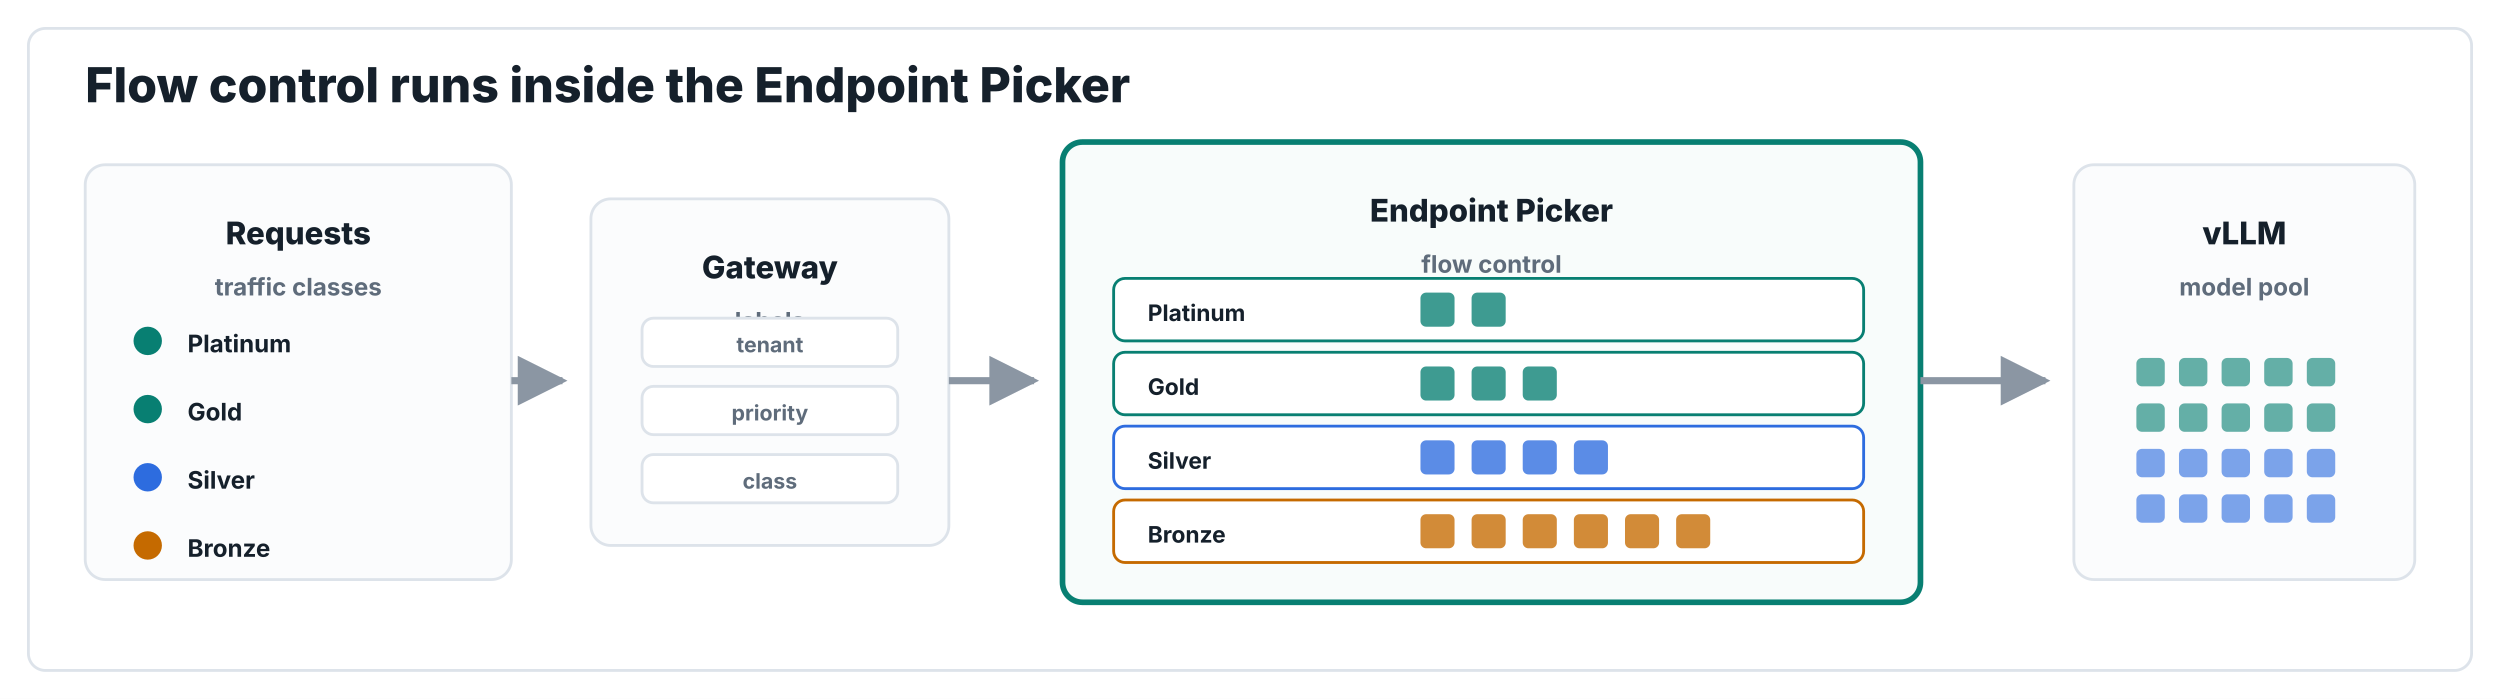
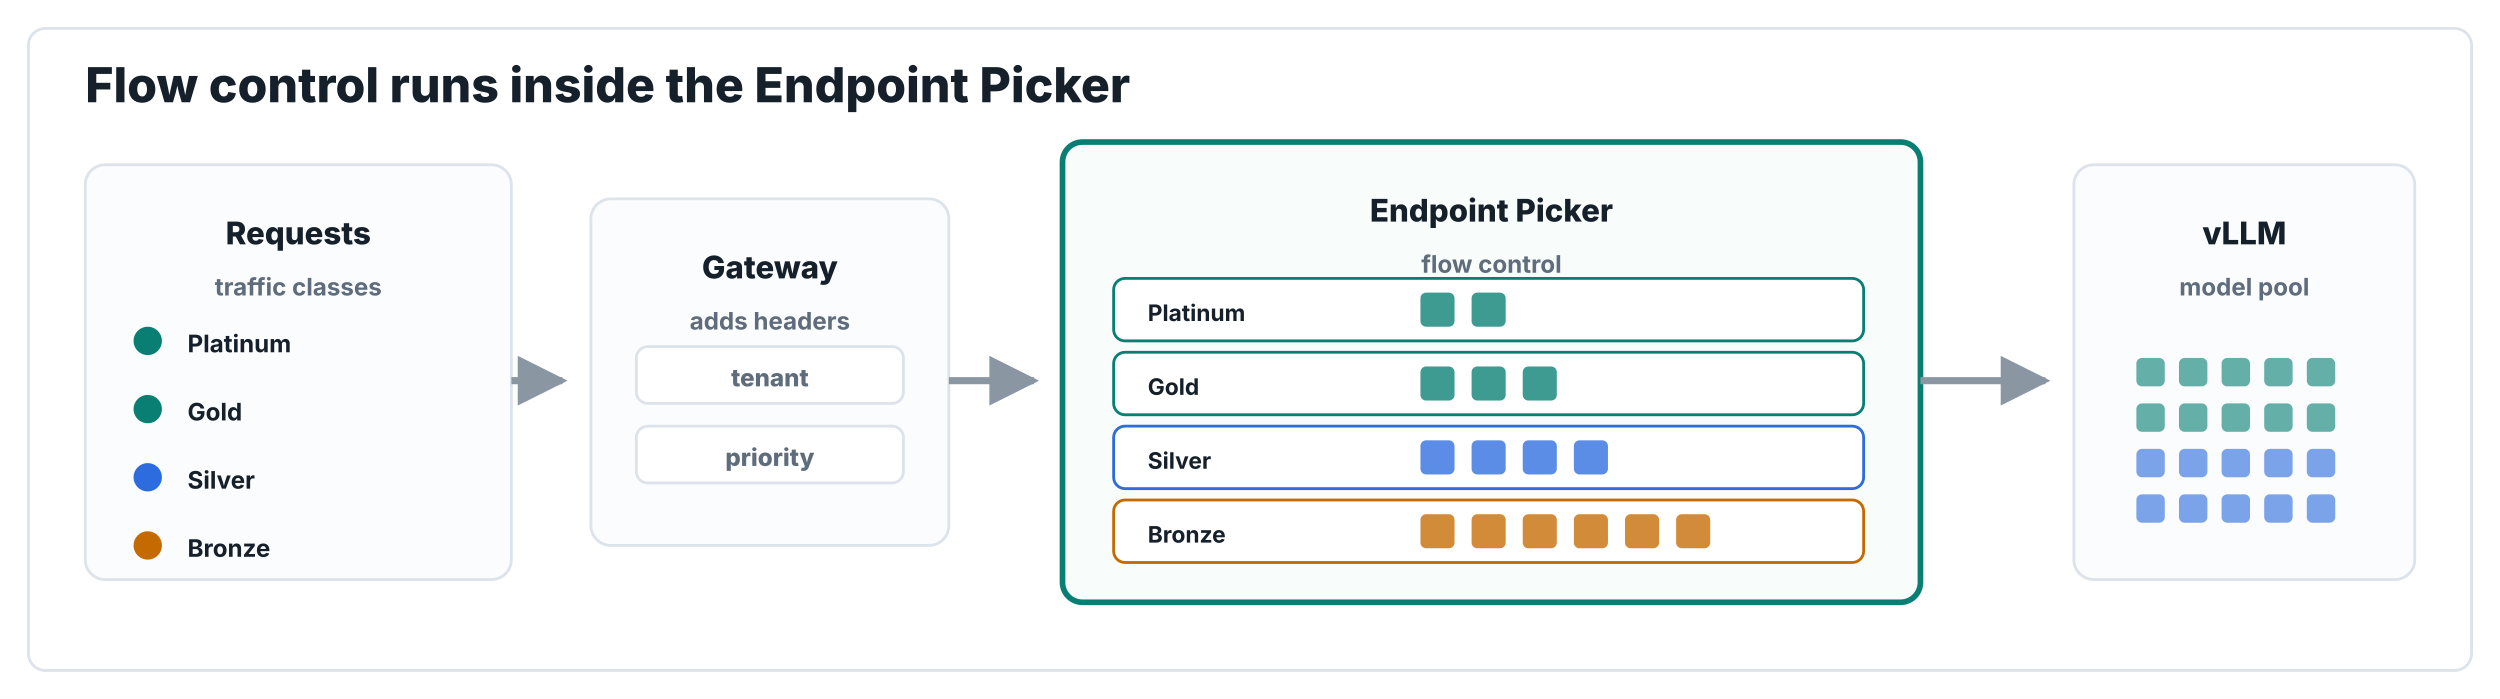
<svg xmlns="http://www.w3.org/2000/svg" width="880" height="246" viewBox="0 0 880 246" role="img" aria-label="Requests move through the llm-d Gateway, then flow control queues inside the Endpoint Picker, then to a vLLM model pool.">
  <style>text{font-family:system-ui,-apple-system,sans-serif}</style>
  <rect width="880" height="246" fill="#ffffff" />
  <rect x="10" y="10" width="860" height="226" rx="6" fill="none" stroke="#dde3ea" />
  <defs>
    <marker id="arch-arrow" viewBox="0 0 10 10" refX="9" refY="5" markerWidth="7" markerHeight="7" orient="auto">
      <path d="M0 0L10 5L0 10Z" fill="#8b96a3" />
    </marker>
  </defs>
  <text x="30.0" y="36.0" fill="#15202b" font-size="17" font-weight="780" text-anchor="start">Flow control runs inside the Endpoint Picker</text>
  <rect x="30" y="58" width="150" height="146" rx="7" fill="#fbfcfd" stroke="#dde3ea" stroke-width="1" />
  <text x="105.0" y="86.0" fill="#15202b" font-size="11" font-weight="780" text-anchor="middle">Requests</text>
  <text x="105.0" y="104.0" fill="#5f6c7b" font-size="8.5" font-weight="650" text-anchor="middle">traffic classes</text>
  <rect x="208" y="70" width="126" height="122" rx="7" fill="#fbfcfd" stroke="#dde3ea" stroke-width="1" />
  <text x="271.0" y="98.0" fill="#15202b" font-size="11" font-weight="780" text-anchor="middle">Gateway</text>
-   <text x="271.0" y="116.0" fill="#5f6c7b" font-size="8.5" font-weight="650" text-anchor="middle">labels</text>
+   <text x="271.0" y="116.0" fill="#5f6c7b" font-size="8.5" font-weight="650" text-anchor="middle">adds headers</text>
  <rect x="374" y="50" width="302" height="162" rx="7" fill="#f8fcfb" stroke="#087f72" stroke-width="2" />
  <text x="525.0" y="78.0" fill="#15202b" font-size="11" font-weight="780" text-anchor="middle">Endpoint Picker</text>
  <text x="525.0" y="96.0" fill="#5f6c7b" font-size="8.5" font-weight="650" text-anchor="middle">flow control</text>
  <rect x="730" y="58" width="120" height="146" rx="7" fill="#fbfcfd" stroke="#dde3ea" stroke-width="1" />
  <text x="790.0" y="86.0" fill="#15202b" font-size="11" font-weight="780" text-anchor="middle">vLLM</text>
  <text x="790.0" y="104.0" fill="#5f6c7b" font-size="8.5" font-weight="650" text-anchor="middle">model pool</text>
  <path d="M180 134 H198" stroke="#8b96a3" stroke-width="2.5" marker-end="url(#arch-arrow)" />
  <path d="M334 134 H364" stroke="#8b96a3" stroke-width="2.5" marker-end="url(#arch-arrow)" />
  <path d="M676 134 H720" stroke="#8b96a3" stroke-width="2.5" marker-end="url(#arch-arrow)" />
  <circle cx="52" cy="120" r="5" fill="#087f72" />
  <text x="66.0" y="124.0" fill="#15202b" font-size="8.5" font-weight="700" text-anchor="start">Platinum</text>
  <circle cx="52" cy="144" r="5" fill="#087f72" />
  <text x="66.0" y="148.0" fill="#15202b" font-size="8.5" font-weight="700" text-anchor="start">Gold</text>
  <circle cx="52" cy="168" r="5" fill="#2d6cdf" />
  <text x="66.0" y="172.0" fill="#15202b" font-size="8.5" font-weight="700" text-anchor="start">Silver</text>
  <circle cx="52" cy="192" r="5" fill="#c56a00" />
  <text x="66.0" y="196.0" fill="#15202b" font-size="8.5" font-weight="700" text-anchor="start">Bronze</text>
-   <rect x="226" y="112" width="90" height="17" rx="4" fill="#ffffff" stroke="#dde3ea" />
-   <text x="271.0" y="124.0" fill="#5f6c7b" font-size="7.5" font-weight="720" text-anchor="middle">tenant</text>
-   <rect x="226" y="136" width="90" height="17" rx="4" fill="#ffffff" stroke="#dde3ea" />
-   <text x="271.0" y="148.0" fill="#5f6c7b" font-size="7.5" font-weight="720" text-anchor="middle">priority</text>
-   <rect x="226" y="160" width="90" height="17" rx="4" fill="#ffffff" stroke="#dde3ea" />
-   <text x="271.0" y="172.0" fill="#5f6c7b" font-size="7.5" font-weight="720" text-anchor="middle">class</text>
+   <rect x="224" y="122" width="94" height="20" rx="4" fill="#ffffff" stroke="#dde3ea" />
+   <text x="271.0" y="136.0" fill="#5f6c7b" font-size="8.5" font-weight="760" text-anchor="middle">tenant</text>
+   <rect x="224" y="150" width="94" height="20" rx="4" fill="#ffffff" stroke="#dde3ea" />
+   <text x="271.0" y="164.0" fill="#5f6c7b" font-size="8.5" font-weight="760" text-anchor="middle">priority</text>
  <rect x="392" y="98" width="264" height="22" rx="4" fill="#ffffff" stroke="#087f72" />
  <text x="404.0" y="113.0" fill="#15202b" font-size="8" font-weight="700" text-anchor="start">Platinum</text>
  <rect x="500" y="103" width="12" height="12" rx="2" fill="#087f72" opacity="0.78" />
  <rect x="518" y="103" width="12" height="12" rx="2" fill="#087f72" opacity="0.78" />
  <rect x="392" y="124" width="264" height="22" rx="4" fill="#ffffff" stroke="#087f72" />
  <text x="404.0" y="139.0" fill="#15202b" font-size="8" font-weight="700" text-anchor="start">Gold</text>
  <rect x="500" y="129" width="12" height="12" rx="2" fill="#087f72" opacity="0.78" />
  <rect x="518" y="129" width="12" height="12" rx="2" fill="#087f72" opacity="0.78" />
  <rect x="536" y="129" width="12" height="12" rx="2" fill="#087f72" opacity="0.78" />
  <rect x="392" y="150" width="264" height="22" rx="4" fill="#ffffff" stroke="#2d6cdf" />
  <text x="404.0" y="165.0" fill="#15202b" font-size="8" font-weight="700" text-anchor="start">Silver</text>
  <rect x="500" y="155" width="12" height="12" rx="2" fill="#2d6cdf" opacity="0.78" />
  <rect x="518" y="155" width="12" height="12" rx="2" fill="#2d6cdf" opacity="0.78" />
  <rect x="536" y="155" width="12" height="12" rx="2" fill="#2d6cdf" opacity="0.78" />
  <rect x="554" y="155" width="12" height="12" rx="2" fill="#2d6cdf" opacity="0.78" />
  <rect x="392" y="176" width="264" height="22" rx="4" fill="#ffffff" stroke="#c56a00" />
  <text x="404.0" y="191.0" fill="#15202b" font-size="8" font-weight="700" text-anchor="start">Bronze</text>
  <rect x="500" y="181" width="12" height="12" rx="2" fill="#c56a00" opacity="0.78" />
  <rect x="518" y="181" width="12" height="12" rx="2" fill="#c56a00" opacity="0.78" />
  <rect x="536" y="181" width="12" height="12" rx="2" fill="#c56a00" opacity="0.78" />
  <rect x="554" y="181" width="12" height="12" rx="2" fill="#c56a00" opacity="0.78" />
  <rect x="572" y="181" width="12" height="12" rx="2" fill="#c56a00" opacity="0.78" />
  <rect x="590" y="181" width="12" height="12" rx="2" fill="#c56a00" opacity="0.78" />
  <rect x="752" y="126" width="10" height="10" rx="2" fill="#087f72" opacity="0.62" />
  <rect x="767" y="126" width="10" height="10" rx="2" fill="#087f72" opacity="0.62" />
  <rect x="782" y="126" width="10" height="10" rx="2" fill="#087f72" opacity="0.62" />
  <rect x="797" y="126" width="10" height="10" rx="2" fill="#087f72" opacity="0.62" />
  <rect x="812" y="126" width="10" height="10" rx="2" fill="#087f72" opacity="0.62" />
  <rect x="752" y="142" width="10" height="10" rx="2" fill="#087f72" opacity="0.62" />
  <rect x="767" y="142" width="10" height="10" rx="2" fill="#087f72" opacity="0.62" />
  <rect x="782" y="142" width="10" height="10" rx="2" fill="#087f72" opacity="0.62" />
  <rect x="797" y="142" width="10" height="10" rx="2" fill="#087f72" opacity="0.62" />
  <rect x="812" y="142" width="10" height="10" rx="2" fill="#087f72" opacity="0.62" />
  <rect x="752" y="158" width="10" height="10" rx="2" fill="#2d6cdf" opacity="0.62" />
  <rect x="767" y="158" width="10" height="10" rx="2" fill="#2d6cdf" opacity="0.62" />
  <rect x="782" y="158" width="10" height="10" rx="2" fill="#2d6cdf" opacity="0.62" />
  <rect x="797" y="158" width="10" height="10" rx="2" fill="#2d6cdf" opacity="0.62" />
  <rect x="812" y="158" width="10" height="10" rx="2" fill="#2d6cdf" opacity="0.62" />
  <rect x="752" y="174" width="10" height="10" rx="2" fill="#2d6cdf" opacity="0.62" />
  <rect x="767" y="174" width="10" height="10" rx="2" fill="#2d6cdf" opacity="0.62" />
  <rect x="782" y="174" width="10" height="10" rx="2" fill="#2d6cdf" opacity="0.62" />
  <rect x="797" y="174" width="10" height="10" rx="2" fill="#2d6cdf" opacity="0.62" />
  <rect x="812" y="174" width="10" height="10" rx="2" fill="#2d6cdf" opacity="0.62" />
</svg>
